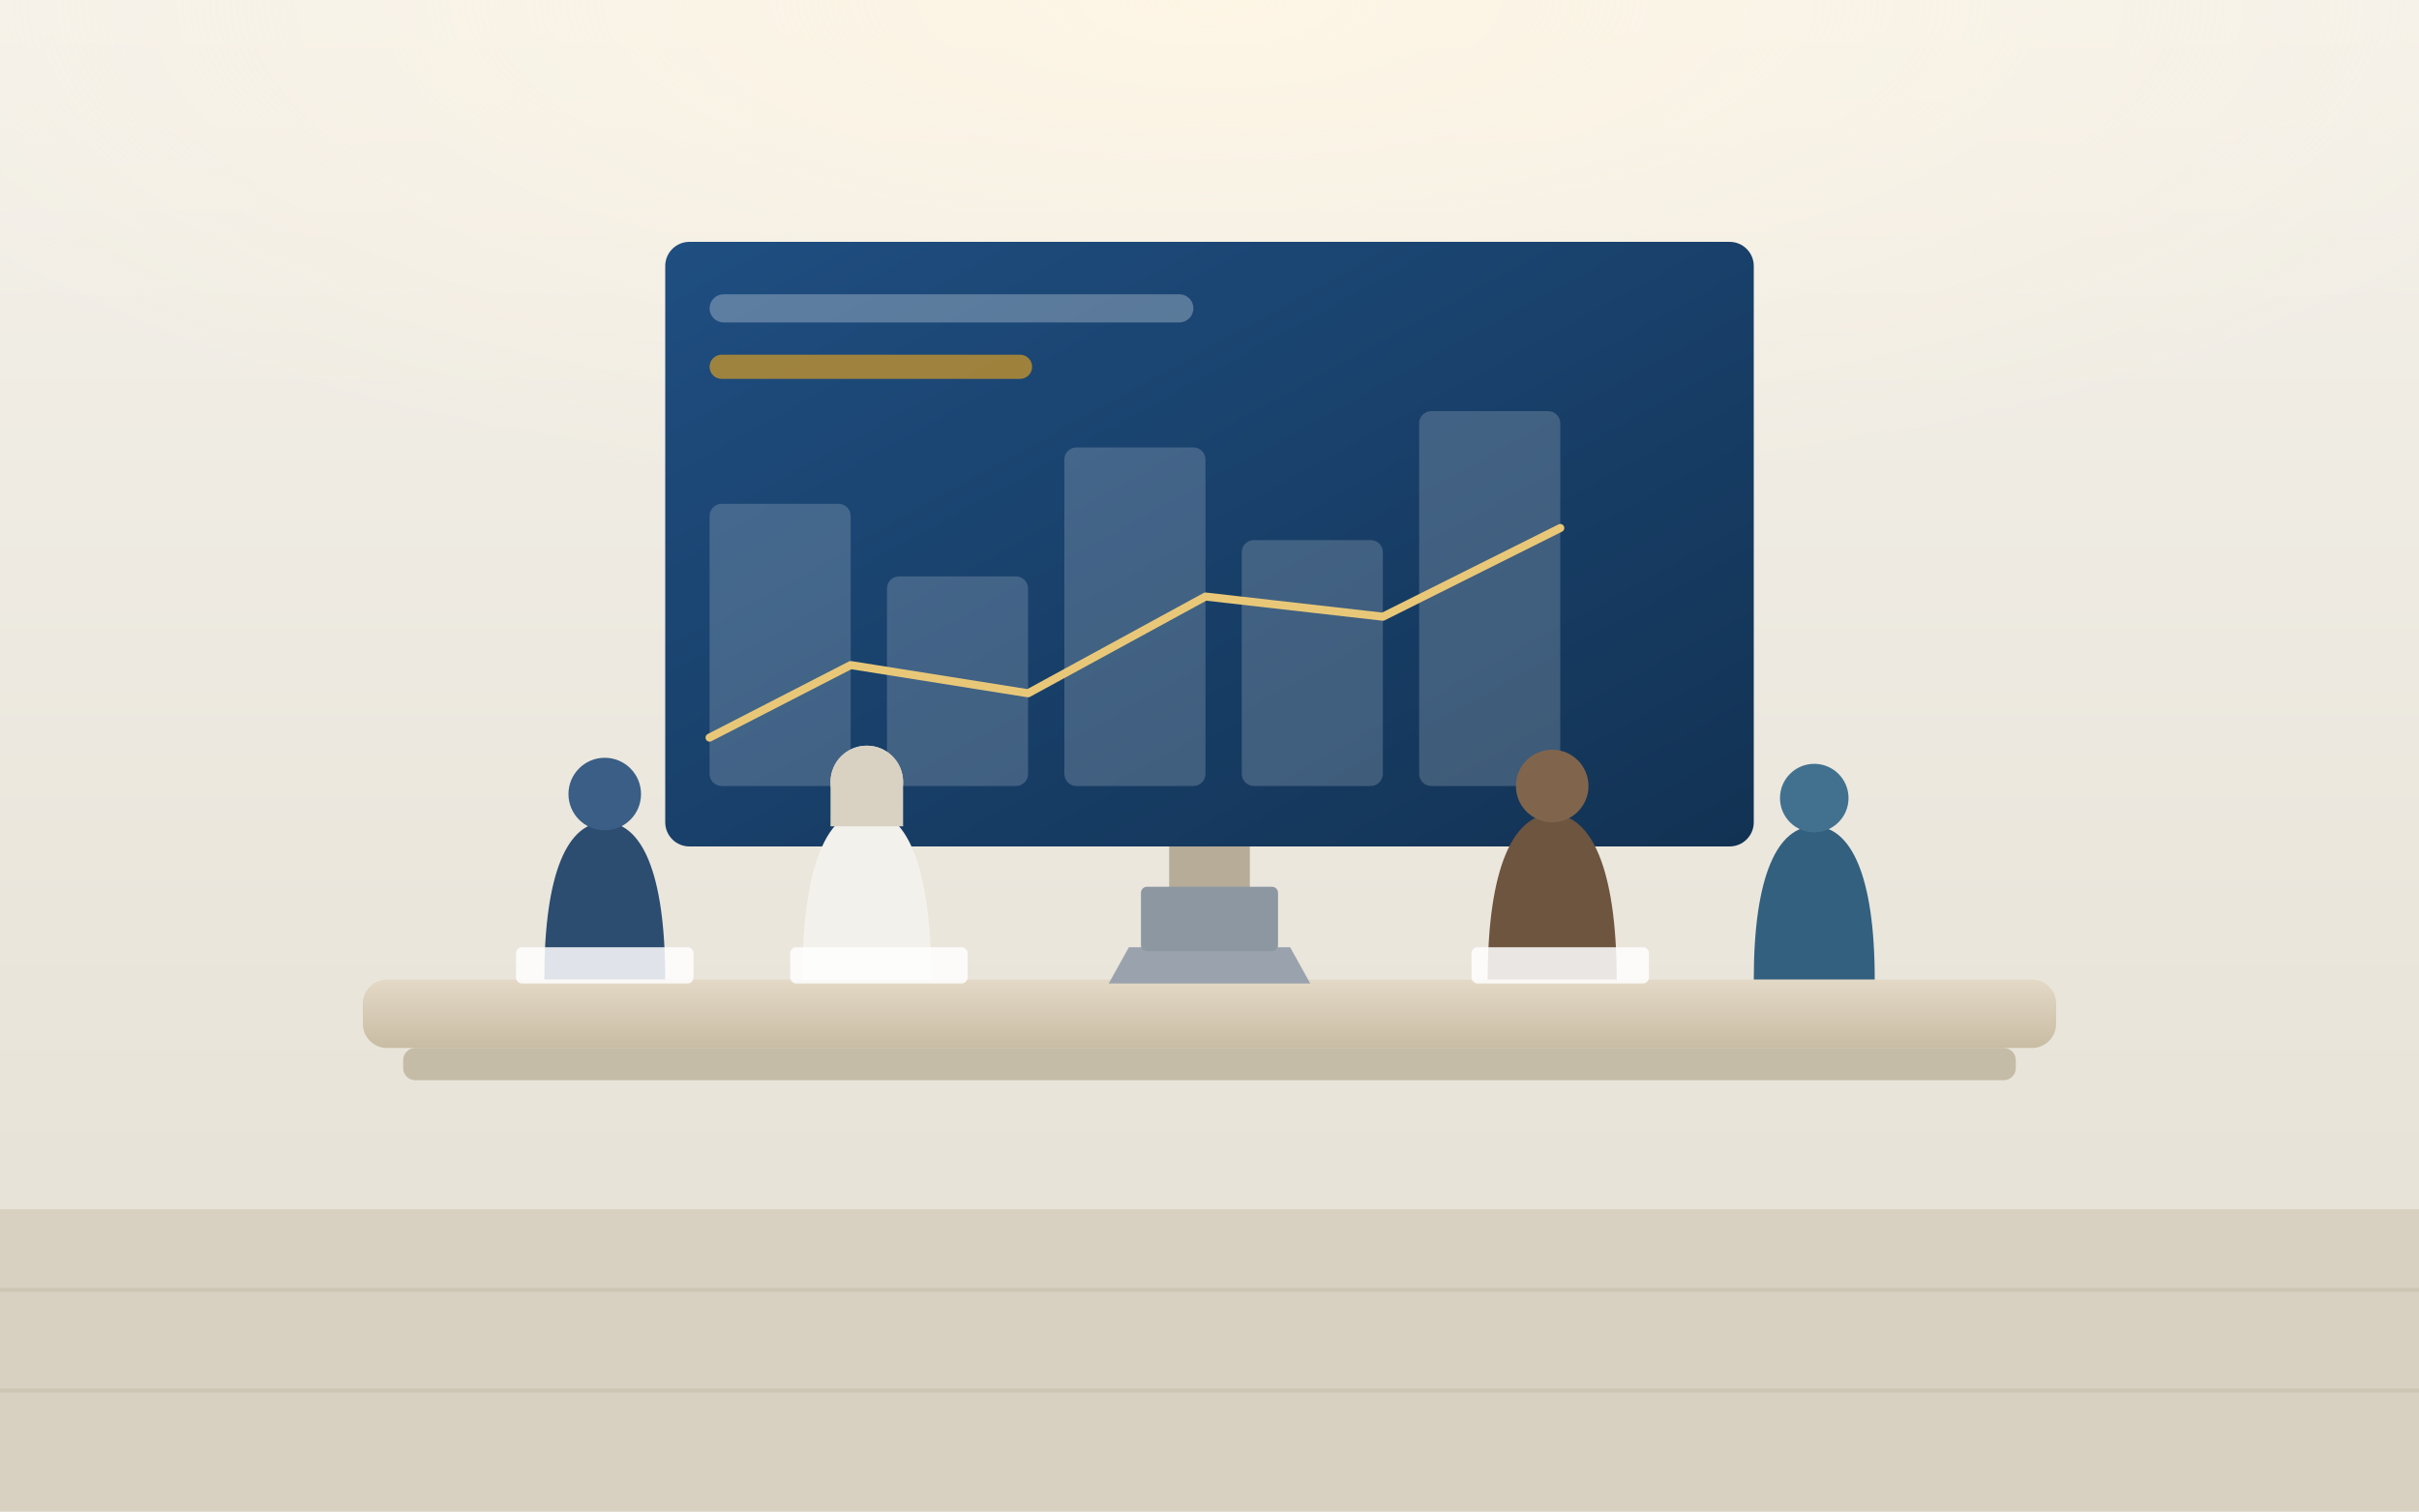
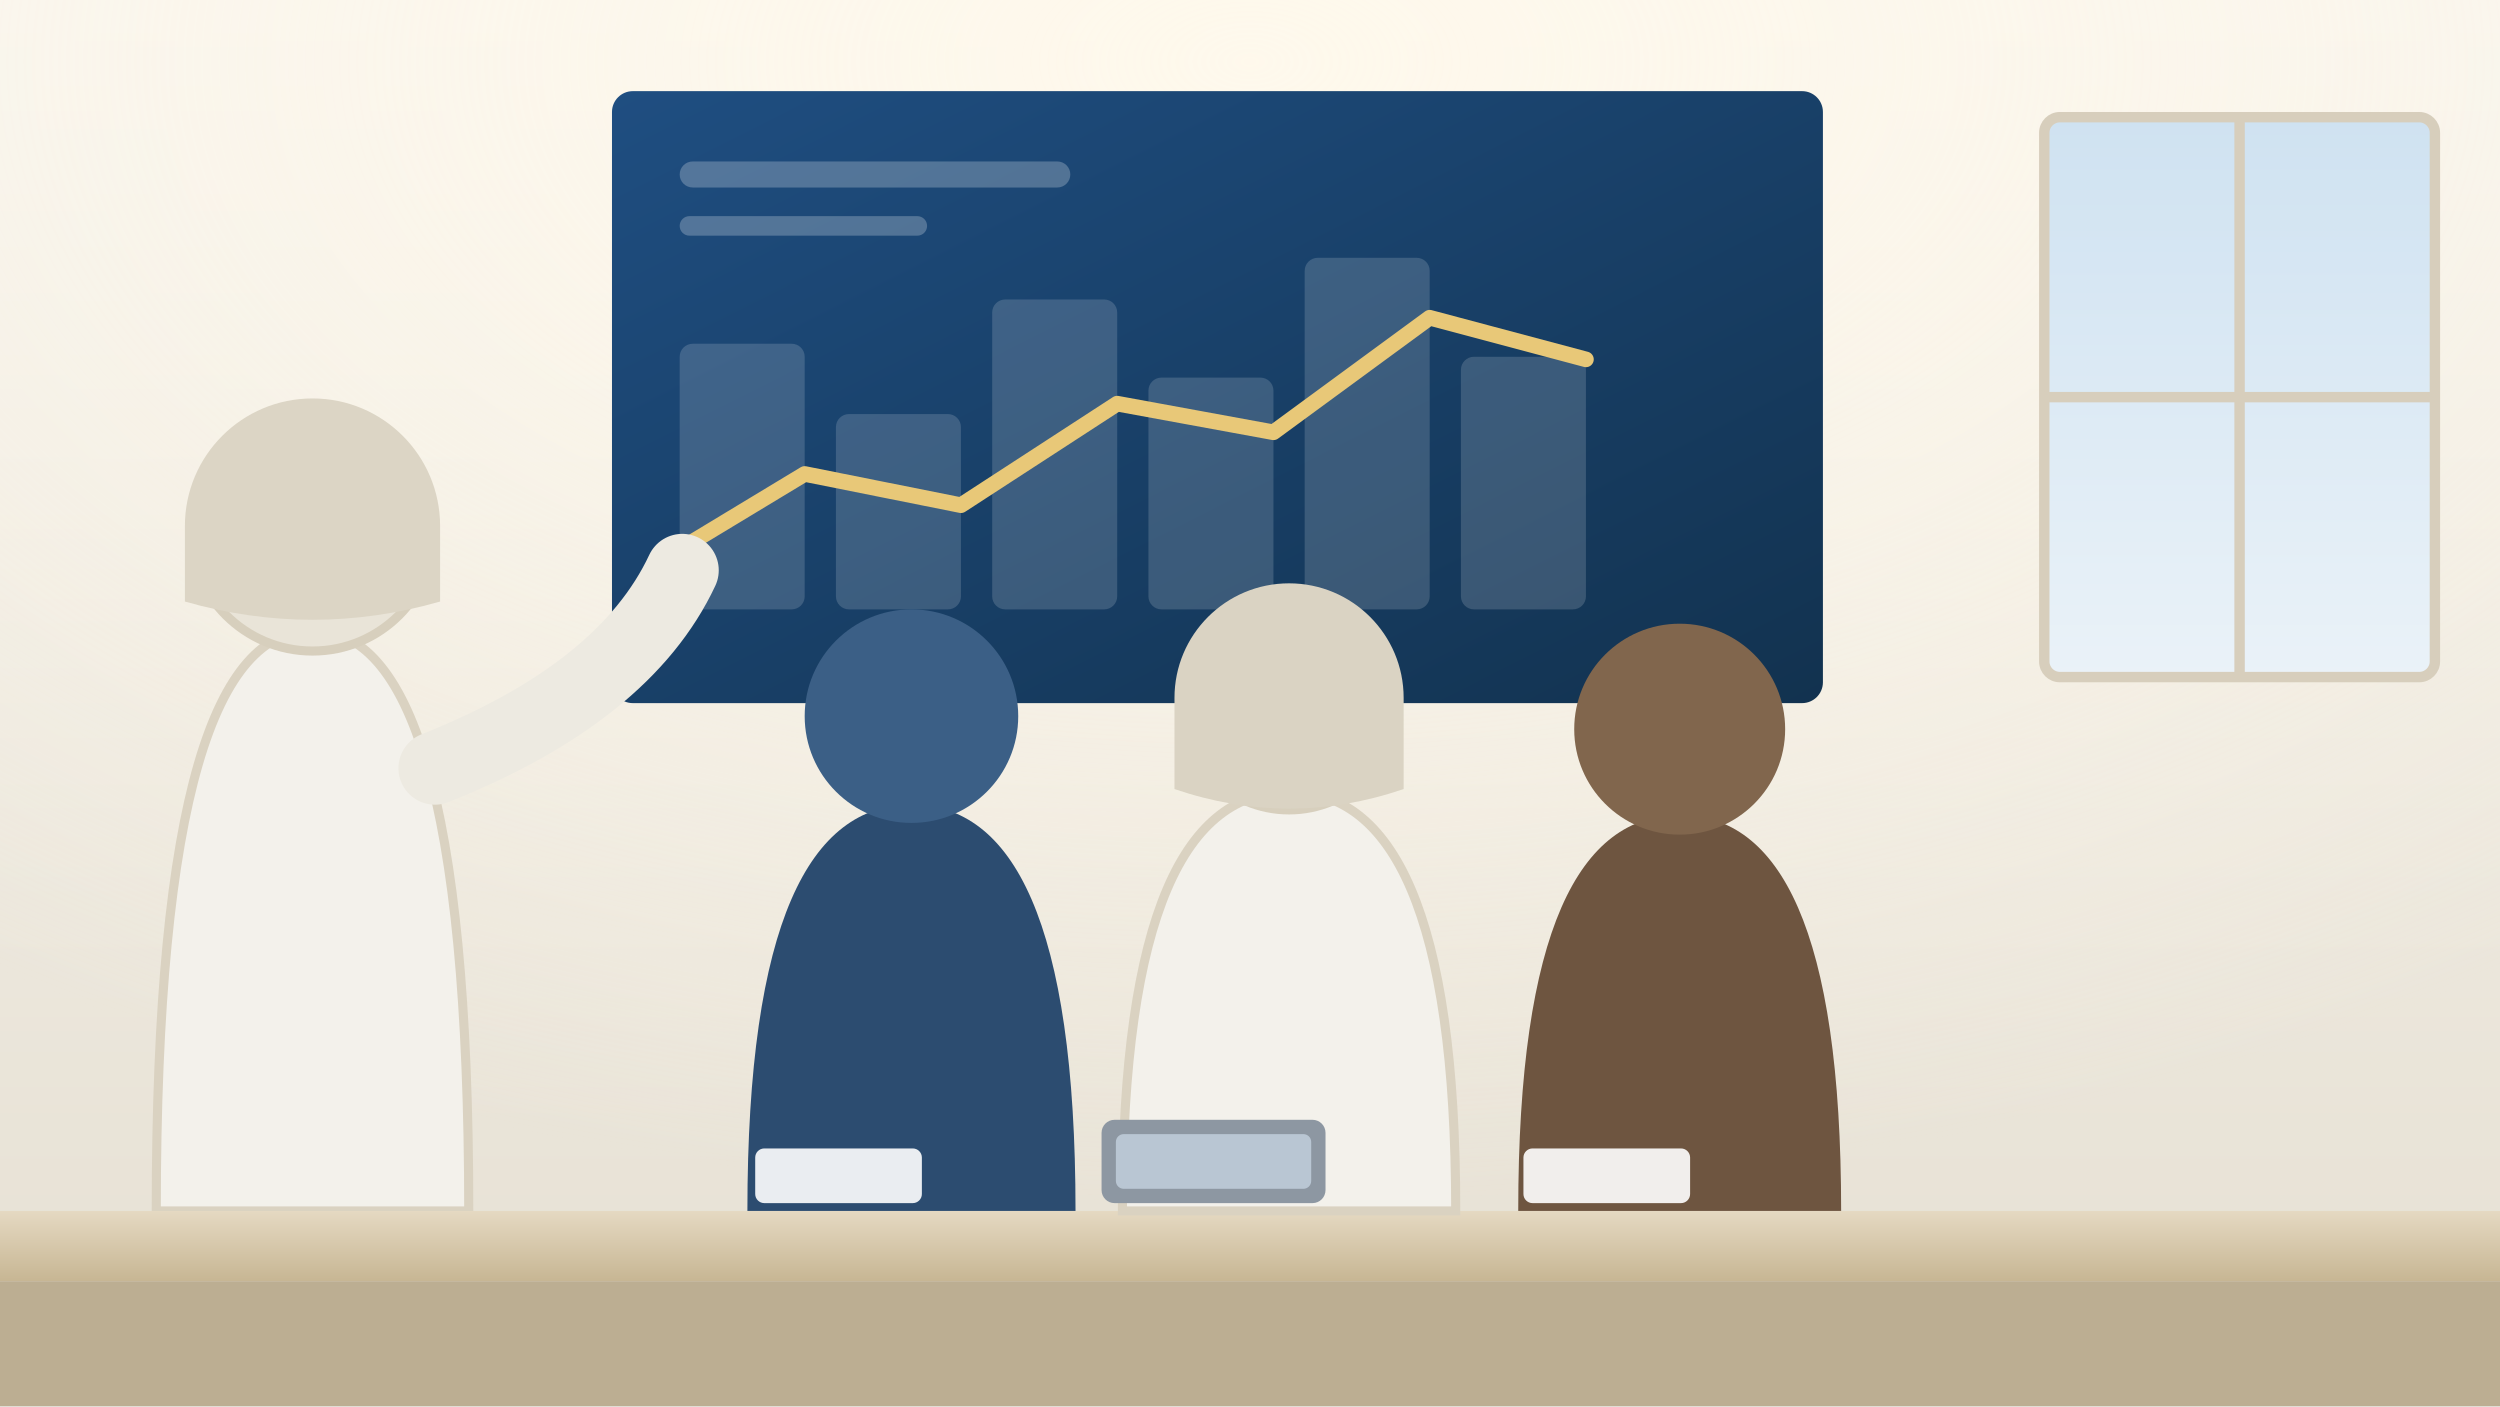
- <svg xmlns="http://www.w3.org/2000/svg" viewBox="0 0 1200 750" width="1200" height="750" role="img" aria-label="ورشة تدريب حضورية — صورة مؤقتة">
+ <svg xmlns="http://www.w3.org/2000/svg" viewBox="0 0 1920 1080" width="1920" height="1080" role="img" aria-label="ورشة تدريب حضورية تفاعلية — إطار 16:9">
  <defs>
-     <linearGradient id="w1" x1="0" y1="0" x2="0" y2="1">
-       <stop offset="0%" stop-color="#F4F1EA" />
-       <stop offset="100%" stop-color="#E4DFD3" />
+     <linearGradient id="tw" x1="0" y1="0" x2="0" y2="1">
+       <stop offset="0%" stop-color="#F7F4ED" />
+       <stop offset="100%" stop-color="#E6E0D3" />
    </linearGradient>
-     <linearGradient id="scr" x1="0" y1="0" x2="1" y2="1">
+     <linearGradient id="tscr" x1="0" y1="0" x2="1" y2="1">
      <stop offset="0%" stop-color="#1F4E81" />
-       <stop offset="100%" stop-color="#123253" />
+       <stop offset="100%" stop-color="#12324F" />
    </linearGradient>
-     <linearGradient id="tbl" x1="0" y1="0" x2="0" y2="1">
-       <stop offset="0%" stop-color="#E3D9C6" />
-       <stop offset="100%" stop-color="#C9BCA4" />
+     <linearGradient id="ttb" x1="0" y1="0" x2="0" y2="1">
+       <stop offset="0%" stop-color="#E5D9C2" />
+       <stop offset="100%" stop-color="#C7B693" />
    </linearGradient>
-     <radialGradient id="lamp" cx="50%" cy="0%" r="60%">
-       <stop offset="0%" stop-color="#FFF6E4" stop-opacity=".85" />
-       <stop offset="100%" stop-color="#FFF6E4" stop-opacity="0" />
+     <linearGradient id="twin" x1="0" y1="0" x2="0" y2="1">
+       <stop offset="0%" stop-color="#CFE2F1" />
+       <stop offset="100%" stop-color="#EAF2F8" />
+     </linearGradient>
+     <radialGradient id="tg" cx="50%" cy="4%" r="82%">
+       <stop offset="0%" stop-color="#FFF9EC" stop-opacity=".95" />
+       <stop offset="100%" stop-color="#FFF9EC" stop-opacity="0" />
    </radialGradient>
  </defs>
-   <rect width="1200" height="750" fill="url(#w1)" />
-   <rect width="1200" height="420" fill="url(#lamp)" />
-   <rect y="600" width="1200" height="150" fill="#D8D0C0" />
-   <g stroke="#CBC2AF" stroke-width="2" opacity=".7">
-     <path d="M0 640 H1200 M0 690 H1200" />
+   <rect width="1920" height="1080" fill="url(#tw)" />
+   <rect width="1920" height="1080" fill="url(#tg)" />
+   <rect x="1570" y="90" width="300" height="430" rx="12" fill="url(#twin)" />
+   <rect x="1570" y="90" width="300" height="430" rx="12" fill="none" stroke="#D7CEBC" stroke-width="8" />
+   <path d="M1720 90 v430 M1570 305 h300" stroke="#D7CEBC" stroke-width="8" />
+   <rect x="470" y="70" width="930" height="470" rx="16" fill="url(#tscr)" />
+   <g fill="#fff" opacity=".24">
+     <rect x="522" y="124" width="300" height="20" rx="10" />
+     <rect x="522" y="166" width="190" height="15" rx="7.5" />
  </g>
-   <rect x="330" y="120" width="540" height="300" rx="12" fill="url(#scr)" />
-   <rect x="352" y="146" width="240" height="14" rx="7" fill="#fff" opacity=".28" />
-   <rect x="352" y="176" width="160" height="12" rx="6" fill="#C9952A" opacity=".75" />
-   <g fill="#fff" opacity=".18">
-     <rect x="352" y="250" width="70" height="140" rx="6" />
-     <rect x="440" y="286" width="70" height="104" rx="6" />
-     <rect x="528" y="222" width="70" height="168" rx="6" />
-     <rect x="616" y="268" width="70" height="122" rx="6" />
-     <rect x="704" y="204" width="70" height="186" rx="6" />
+   <g fill="#fff" opacity=".16">
+     <rect x="522" y="264" width="96" height="204" rx="10" />
+     <rect x="642" y="318" width="96" height="150" rx="10" />
+     <rect x="762" y="230" width="96" height="238" rx="10" />
+     <rect x="882" y="290" width="96" height="178" rx="10" />
+     <rect x="1002" y="198" width="96" height="270" rx="10" />
+     <rect x="1122" y="274" width="96" height="194" rx="10" />
  </g>
-   <path d="M352 366 L422 330 L510 344 L598 296 L686 306 L774 262" stroke="#E8C878" stroke-width="4" fill="none" stroke-linecap="round" stroke-linejoin="round" />
-   <rect x="580" y="420" width="40" height="34" fill="#B6AC98" />
-   <rect x="180" y="486" width="840" height="34" rx="12" fill="url(#tbl)" />
-   <rect x="200" y="520" width="800" height="16" rx="6" fill="#B6AB93" opacity=".7" />
+   <path d="M522 422 L618 364 L738 388 L858 310 L978 332 L1098 244 L1218 276" stroke="#E8C878" stroke-width="12" fill="none" stroke-linecap="round" stroke-linejoin="round" />
+   <g transform="translate(240,930)">
+     <path d="M-120 0 C-120 -320 -74 -446 0 -446 C74 -446 120 -320 120 0 Z" fill="#F3F1EB" stroke="#DAD2C1" stroke-width="7" />
+     <circle cx="0" cy="-524" r="94" fill="#E9E4D8" stroke="#D7CFBD" stroke-width="7" />
+     <path d="M-98 -526 a98 98 0 0 1 196 0 v58 q-98 28 -196 0 z" fill="#DCD5C5" />
+     <path d="M94 -340 q146 -58 190 -152" stroke="#EDEAE1" stroke-width="56" stroke-linecap="round" fill="none" />
+   </g>
+   <rect x="0" y="930" width="1920" height="54" fill="url(#ttb)" />
+   <rect x="0" y="984" width="1920" height="96" fill="#BCAE92" />
  <g>
-     <g transform="translate(300,486)">
-       <path d="M-30 0 C-30 -54 -18 -78 0 -78 C18 -78 30 -54 30 0 Z" fill="#2C4C70" />
-       <circle cx="0" cy="-92" r="18" fill="#3A5E85" />
+     <g transform="translate(700,930)">
+       <path d="M-126 0 C-126 -222 -78 -312 0 -312 C78 -312 126 -222 126 0 Z" fill="#2C4C70" />
+       <circle cx="0" cy="-380" r="82" fill="#3B5F86" />
    </g>
-     <g transform="translate(430,486)">
-       <path d="M-32 0 C-32 -58 -19 -84 0 -84 C19 -84 32 -58 32 0 Z" fill="#F3F1EB" />
-       <circle cx="0" cy="-98" r="18" fill="#E7E2D6" />
-       <path d="M-18 -98 a18 18 0 0 1 36 0 v22 h-36 z" fill="#D9D2C2" />
+     <g transform="translate(990,930)">
+       <path d="M-128 0 C-128 -230 -79 -322 0 -322 C79 -322 128 -230 128 0 Z" fill="#F3F1EB" stroke="#DAD2C1" stroke-width="7" />
+       <circle cx="0" cy="-392" r="84" fill="#E9E4D8" stroke="#D7CFBD" stroke-width="7" />
+       <path d="M-88 -394 a88 88 0 0 1 176 0 v70 q-88 30 -176 0 z" fill="#DAD3C3" />
    </g>
-     <g transform="translate(770,486)">
-       <path d="M-32 0 C-32 -56 -19 -82 0 -82 C19 -82 32 -56 32 0 Z" fill="#6E5540" />
-       <circle cx="0" cy="-96" r="18" fill="#80654C" />
-     </g>
-     <g transform="translate(900,486)">
-       <path d="M-30 0 C-30 -52 -18 -76 0 -76 C18 -76 30 -52 30 0 Z" fill="#33607F" />
-       <circle cx="0" cy="-90" r="17" fill="#41718F" />
+     <g transform="translate(1290,930)">
+       <path d="M-124 0 C-124 -216 -77 -304 0 -304 C77 -304 124 -216 124 0 Z" fill="#6E5540" />
+       <circle cx="0" cy="-370" r="81" fill="#81664D" />
    </g>
  </g>
-   <g fill="#fff" opacity=".85">
-     <rect x="256" y="470" width="88" height="18" rx="3" />
-     <rect x="392" y="470" width="88" height="18" rx="3" />
-     <rect x="730" y="470" width="88" height="18" rx="3" />
+   <g fill="#fff" opacity=".9">
+     <rect x="580" y="882" width="128" height="42" rx="7" />
+     <rect x="1170" y="882" width="128" height="42" rx="7" />
  </g>
-   <g fill="#9AA3AD">
-     <path d="M560 470 h80 l10 18 h-100 z" />
-     <rect x="566" y="440" width="68" height="32" rx="3" fill="#8D97A2" />
+   <g transform="translate(846,860)">
+     <rect width="172" height="64" rx="10" fill="#8D97A2" />
+     <rect x="11" y="11" width="150" height="42" rx="6" fill="#B9C6D3" />
  </g>
</svg>
